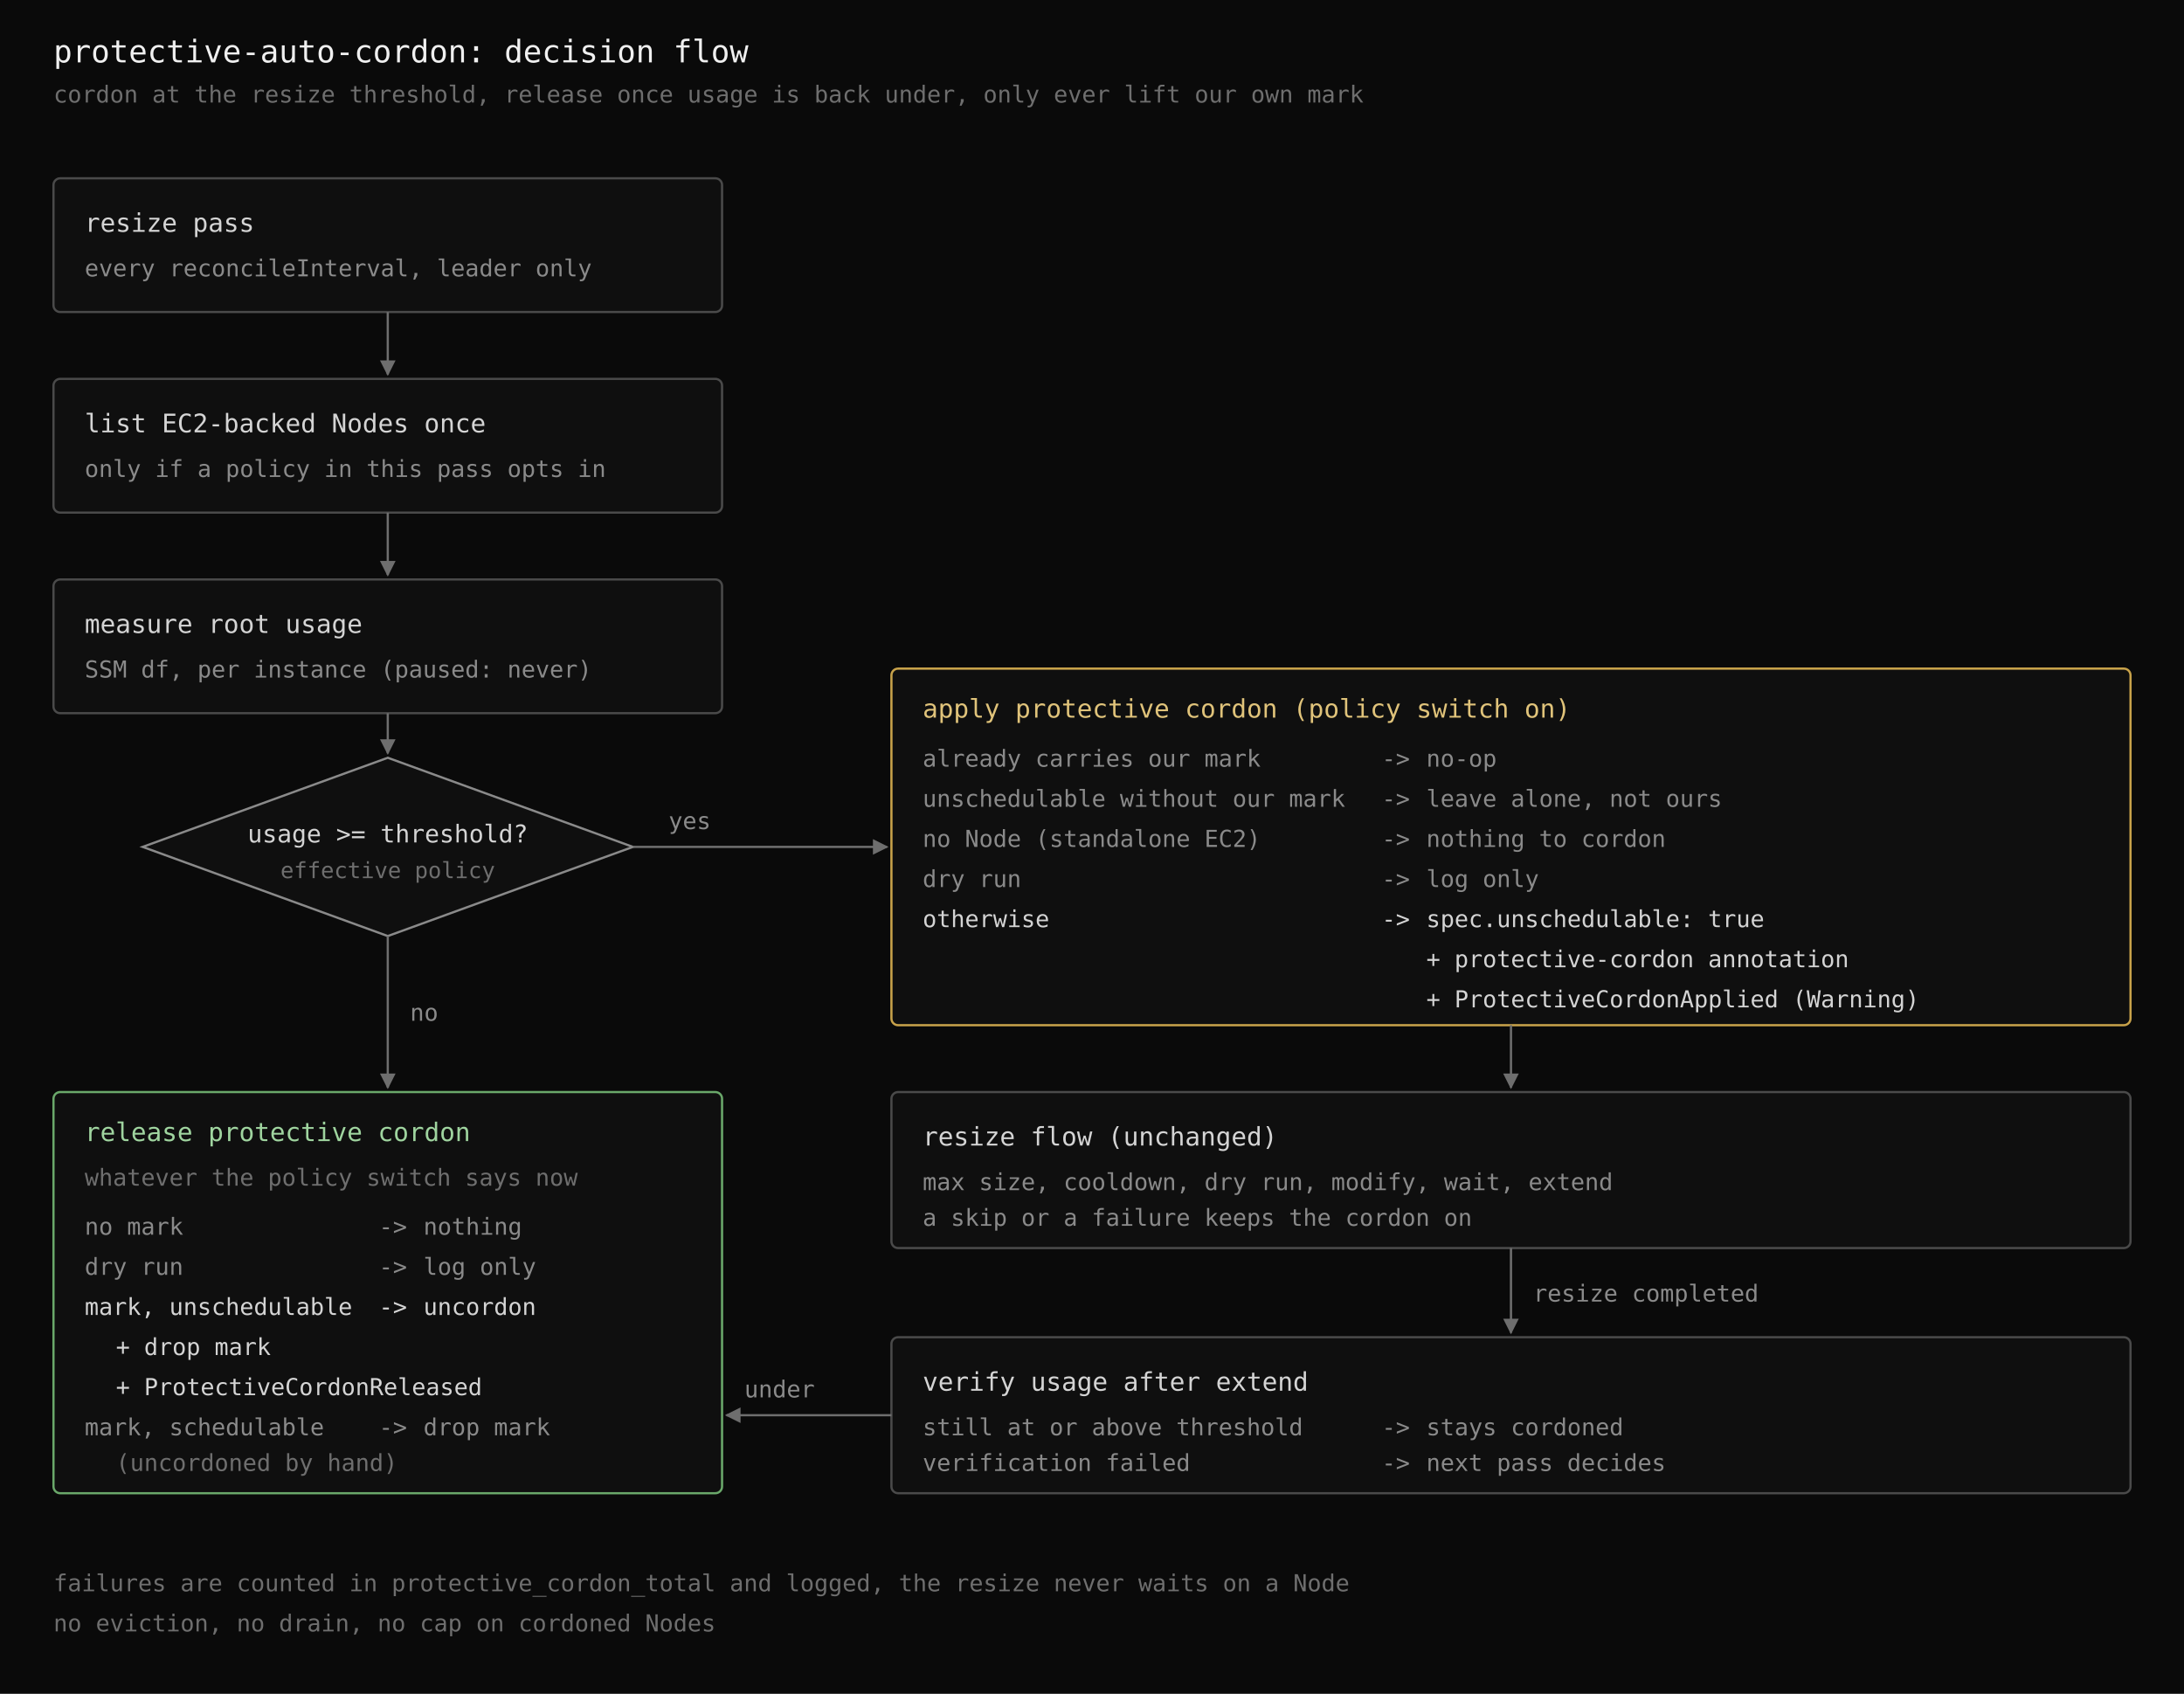
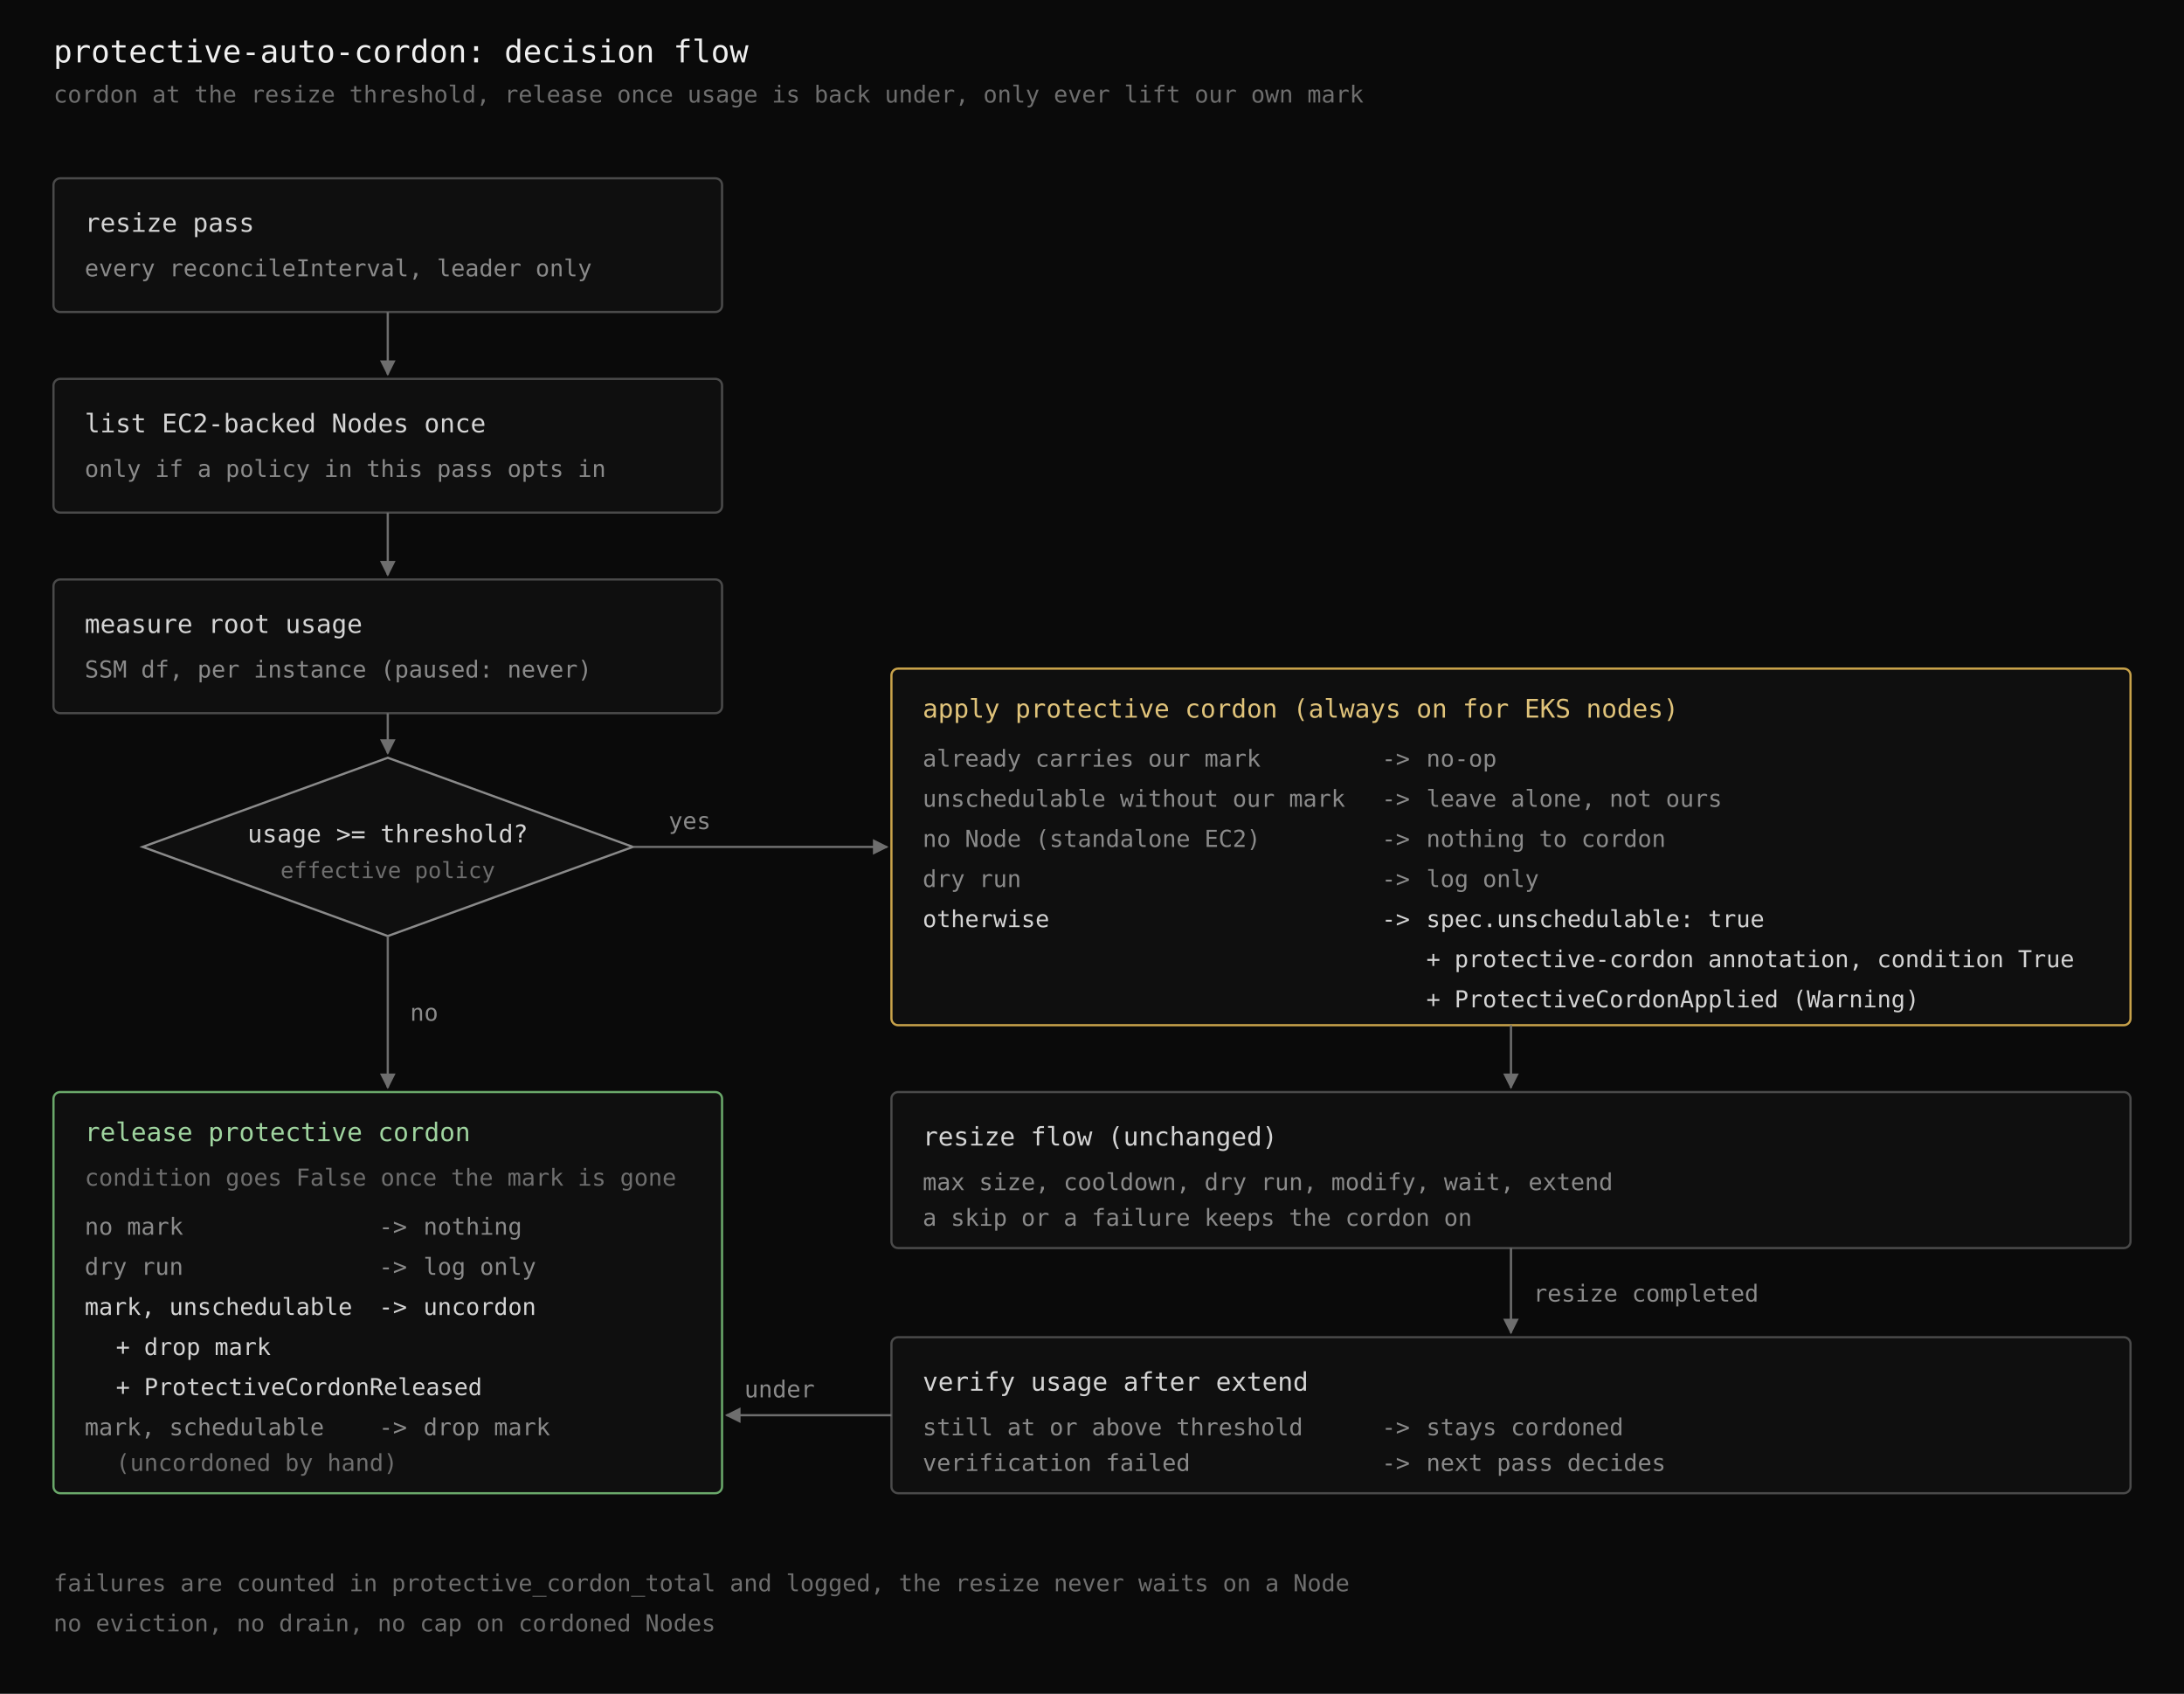
<svg xmlns="http://www.w3.org/2000/svg" viewBox="0 0 980 760" width="980" height="760" role="img" aria-label="Decision flow of the protective auto-cordon inside one resize pass">
  <defs>
    <marker id="arrow" viewBox="0 0 10 10" refX="9" refY="5" markerWidth="7" markerHeight="7" orient="auto-start-reverse">
      <path d="M0,0 L10,5 L0,10 z" fill="#6e6e6e" />
    </marker>
  </defs>
  <rect x="0" y="0" width="980" height="760" fill="#0a0a0a" />
  <g font-family="ui-monospace, SFMono-Regular, Menlo, Consolas, monospace">
    <text x="24" y="28" font-size="14" fill="#f0f0f0">protective-auto-cordon: decision flow</text>
    <text x="24" y="46" font-size="10.5" fill="#6e6e6e">cordon at the resize threshold, release once usage is back under, only ever lift our own mark</text>
    <rect x="24" y="80" width="300" height="60" rx="3" fill="#0f0f0f" stroke="#4a4a4a" stroke-width="1" />
    <text x="38" y="104" font-size="11.5" fill="#d4d4d4">resize pass</text>
    <text x="38" y="124" font-size="10.5" fill="#8a8a8a">every reconcileInterval, leader only</text>
    <line x1="174" y1="140" x2="174" y2="168" stroke="#6e6e6e" stroke-width="1" marker-end="url(#arrow)" />
    <rect x="24" y="170" width="300" height="60" rx="3" fill="#0f0f0f" stroke="#4a4a4a" stroke-width="1" />
    <text x="38" y="194" font-size="11.5" fill="#d4d4d4">list EC2-backed Nodes once</text>
    <text x="38" y="214" font-size="10.5" fill="#8a8a8a">only if a policy in this pass opts in</text>
    <line x1="174" y1="230" x2="174" y2="258" stroke="#6e6e6e" stroke-width="1" marker-end="url(#arrow)" />
    <rect x="24" y="260" width="300" height="60" rx="3" fill="#0f0f0f" stroke="#4a4a4a" stroke-width="1" />
    <text x="38" y="284" font-size="11.5" fill="#d4d4d4">measure root usage</text>
    <text x="38" y="304" font-size="10.5" fill="#8a8a8a">SSM df, per instance (paused: never)</text>
    <line x1="174" y1="320" x2="174" y2="338" stroke="#6e6e6e" stroke-width="1" marker-end="url(#arrow)" />
    <path d="M174,340 L284,380 L174,420 L64,380 z" fill="#0f0f0f" stroke="#8a8a8a" stroke-width="1" />
    <text x="174" y="378" font-size="11" fill="#d4d4d4" text-anchor="middle">usage &gt;= threshold?</text>
    <text x="174" y="394" font-size="10" fill="#6e6e6e" text-anchor="middle">effective policy</text>
    <line x1="284" y1="380" x2="398" y2="380" stroke="#6e6e6e" stroke-width="1" marker-end="url(#arrow)" />
    <text x="300" y="372" font-size="10.5" fill="#8a8a8a">yes</text>
    <rect x="400" y="300" width="556" height="160" rx="3" fill="#0f0f0f" stroke="#c8a24a" stroke-width="1" />
-     <text x="414" y="322" font-size="11.5" fill="#e0c37a">apply protective cordon (policy switch on)</text>
+     <text x="414" y="322" font-size="11.5" fill="#e0c37a">apply protective cordon (always on for EKS nodes)</text>
    <text x="414" y="344" font-size="10.5" fill="#8a8a8a">already carries our mark</text>
    <text x="620" y="344" font-size="10.5" fill="#8a8a8a">-&gt;</text>
    <text x="640" y="344" font-size="10.5" fill="#8a8a8a">no-op</text>
    <text x="414" y="362" font-size="10.5" fill="#8a8a8a">unschedulable without our mark</text>
    <text x="620" y="362" font-size="10.5" fill="#8a8a8a">-&gt;</text>
    <text x="640" y="362" font-size="10.5" fill="#8a8a8a">leave alone, not ours</text>
    <text x="414" y="380" font-size="10.5" fill="#8a8a8a">no Node (standalone EC2)</text>
    <text x="620" y="380" font-size="10.5" fill="#8a8a8a">-&gt;</text>
    <text x="640" y="380" font-size="10.5" fill="#8a8a8a">nothing to cordon</text>
    <text x="414" y="398" font-size="10.5" fill="#8a8a8a">dry run</text>
    <text x="620" y="398" font-size="10.5" fill="#8a8a8a">-&gt;</text>
    <text x="640" y="398" font-size="10.5" fill="#8a8a8a">log only</text>
    <text x="414" y="416" font-size="10.5" fill="#d4d4d4">otherwise</text>
    <text x="620" y="416" font-size="10.5" fill="#d4d4d4">-&gt;</text>
    <text x="640" y="416" font-size="10.5" fill="#d4d4d4">spec.unschedulable: true</text>
-     <text x="640" y="434" font-size="10.5" fill="#d4d4d4">+ protective-cordon annotation</text>
+     <text x="640" y="434" font-size="10.5" fill="#d4d4d4">+ protective-cordon annotation, condition True</text>
    <text x="640" y="452" font-size="10.5" fill="#d4d4d4">+ ProtectiveCordonApplied (Warning)</text>
    <line x1="678" y1="460" x2="678" y2="488" stroke="#6e6e6e" stroke-width="1" marker-end="url(#arrow)" />
    <rect x="400" y="490" width="556" height="70" rx="3" fill="#0f0f0f" stroke="#4a4a4a" stroke-width="1" />
    <text x="414" y="514" font-size="11.5" fill="#d4d4d4">resize flow (unchanged)</text>
    <text x="414" y="534" font-size="10.5" fill="#8a8a8a">max size, cooldown, dry run, modify, wait, extend</text>
    <text x="414" y="550" font-size="10.5" fill="#8a8a8a">a skip or a failure keeps the cordon on</text>
    <line x1="678" y1="560" x2="678" y2="598" stroke="#6e6e6e" stroke-width="1" marker-end="url(#arrow)" />
    <text x="688" y="584" font-size="10.5" fill="#8a8a8a">resize completed</text>
    <rect x="400" y="600" width="556" height="70" rx="3" fill="#0f0f0f" stroke="#4a4a4a" stroke-width="1" />
    <text x="414" y="624" font-size="11.5" fill="#d4d4d4">verify usage after extend</text>
    <text x="414" y="644" font-size="10.5" fill="#8a8a8a">still at or above threshold</text>
    <text x="620" y="644" font-size="10.5" fill="#8a8a8a">-&gt;</text>
    <text x="640" y="644" font-size="10.5" fill="#8a8a8a">stays cordoned</text>
    <text x="414" y="660" font-size="10.5" fill="#8a8a8a">verification failed</text>
    <text x="620" y="660" font-size="10.5" fill="#8a8a8a">-&gt;</text>
    <text x="640" y="660" font-size="10.5" fill="#8a8a8a">next pass decides</text>
    <line x1="400" y1="635" x2="326" y2="635" stroke="#6e6e6e" stroke-width="1" marker-end="url(#arrow)" />
    <text x="334" y="627" font-size="10.5" fill="#8a8a8a">under</text>
    <line x1="174" y1="420" x2="174" y2="488" stroke="#6e6e6e" stroke-width="1" marker-end="url(#arrow)" />
    <text x="184" y="458" font-size="10.5" fill="#8a8a8a">no</text>
    <rect x="24" y="490" width="300" height="180" rx="3" fill="#0f0f0f" stroke="#6aa86a" stroke-width="1" />
    <text x="38" y="512" font-size="11.5" fill="#9fd49f">release protective cordon</text>
-     <text x="38" y="532" font-size="10.5" fill="#6e6e6e">whatever the policy switch says now</text>
+     <text x="38" y="532" font-size="10.5" fill="#6e6e6e">condition goes False once the mark is gone</text>
    <text x="38" y="554" font-size="10.5" fill="#8a8a8a">no mark</text>
    <text x="170" y="554" font-size="10.5" fill="#8a8a8a">-&gt;</text>
    <text x="190" y="554" font-size="10.5" fill="#8a8a8a">nothing</text>
    <text x="38" y="572" font-size="10.5" fill="#8a8a8a">dry run</text>
    <text x="170" y="572" font-size="10.5" fill="#8a8a8a">-&gt;</text>
    <text x="190" y="572" font-size="10.5" fill="#8a8a8a">log only</text>
    <text x="38" y="590" font-size="10.5" fill="#d4d4d4">mark, unschedulable</text>
    <text x="170" y="590" font-size="10.5" fill="#d4d4d4">-&gt;</text>
    <text x="190" y="590" font-size="10.5" fill="#d4d4d4">uncordon</text>
    <text x="52" y="608" font-size="10.5" fill="#d4d4d4">+ drop mark</text>
    <text x="52" y="626" font-size="10.5" fill="#d4d4d4">+ ProtectiveCordonReleased</text>
    <text x="38" y="644" font-size="10.5" fill="#8a8a8a">mark, schedulable</text>
    <text x="170" y="644" font-size="10.5" fill="#8a8a8a">-&gt;</text>
    <text x="190" y="644" font-size="10.5" fill="#8a8a8a">drop mark</text>
    <text x="52" y="660" font-size="10.5" fill="#6e6e6e">(uncordoned by hand)</text>
    <text x="24" y="714" font-size="10.5" fill="#6e6e6e">failures are counted in protective_cordon_total and logged, the resize never waits on a Node</text>
    <text x="24" y="732" font-size="10.5" fill="#6e6e6e">no eviction, no drain, no cap on cordoned Nodes</text>
  </g>
</svg>
